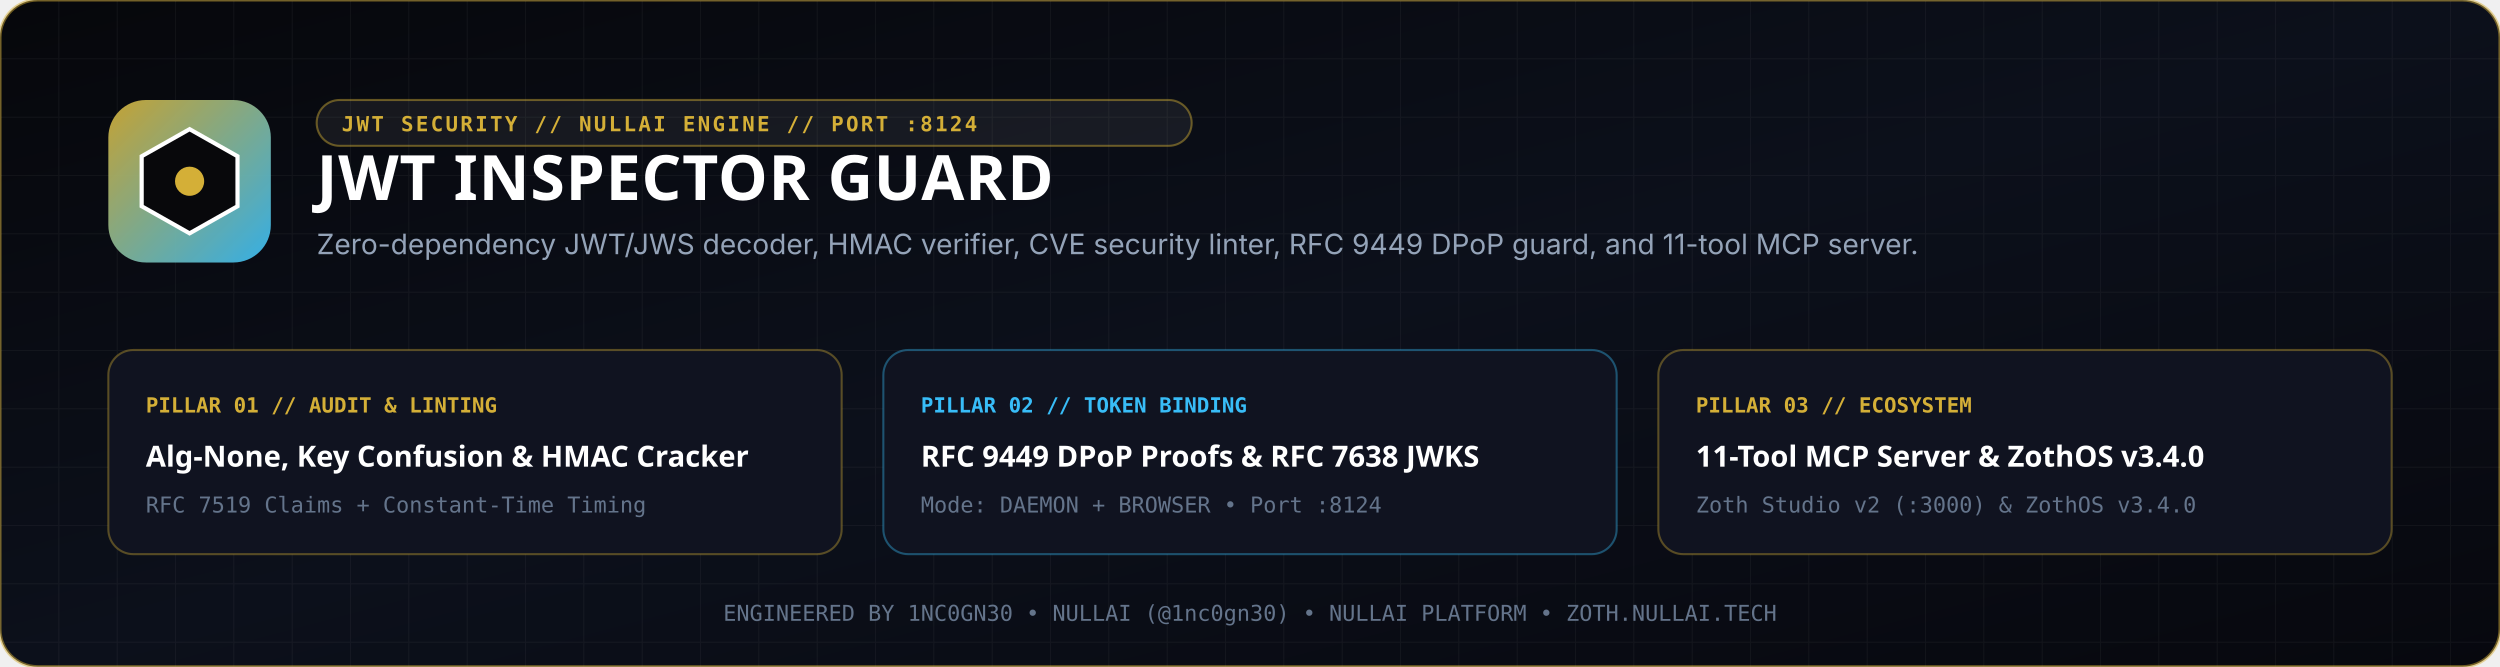
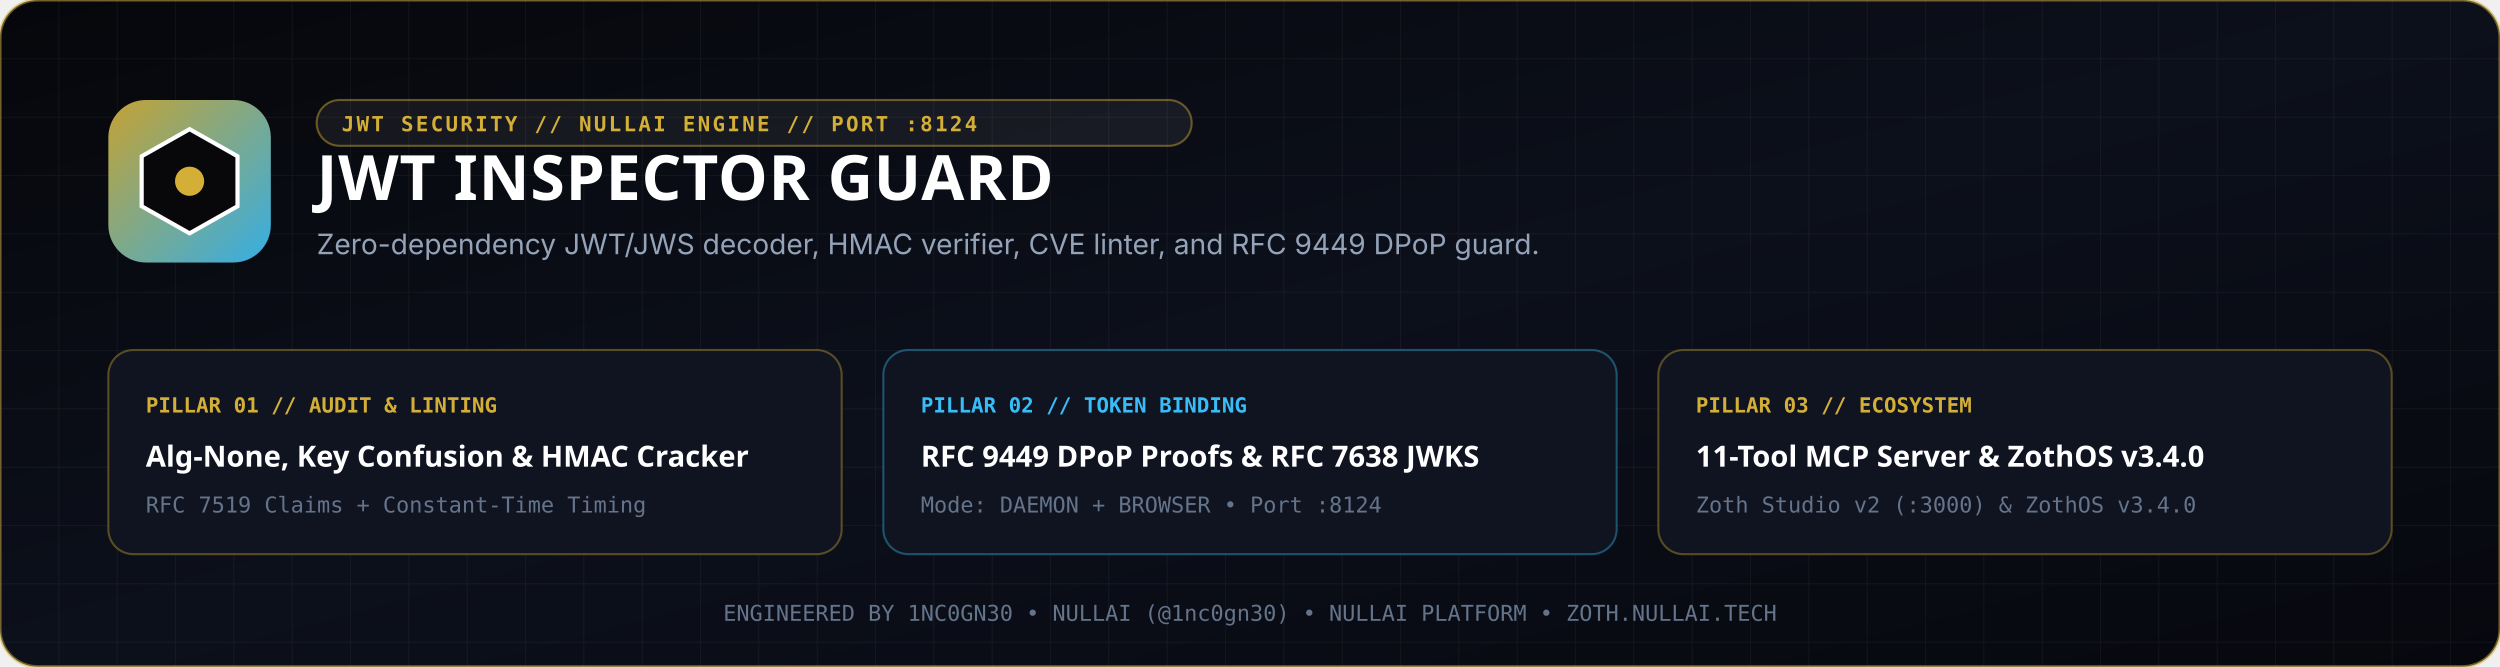
<svg xmlns="http://www.w3.org/2000/svg" viewBox="0 0 1200 320" width="100%" height="100%">
  <defs>
    <linearGradient id="bg" x1="0%" y1="0%" x2="100%" y2="100%">
      <stop offset="0%" stop-color="#06070B" />
      <stop offset="50%" stop-color="#0C101B" />
      <stop offset="100%" stop-color="#07080E" />
    </linearGradient>
    <linearGradient id="accent" x1="0%" y1="0%" x2="100%" y2="100%">
      <stop offset="0%" stop-color="#D4AF37" />
      <stop offset="100%" stop-color="#38BDF8" />
    </linearGradient>
    <pattern id="grid" width="28" height="28" patternUnits="userSpaceOnUse">
      <path d="M 28 0 L 0 0 0 28" fill="none" stroke="rgba(255,255,255,0.04)" stroke-width="1" />
    </pattern>
  </defs>
  <rect width="1200" height="320" rx="18" fill="url(#bg)" stroke="#D4AF37" stroke-opacity="0.5" stroke-width="1.5" />
  <rect width="1200" height="320" rx="18" fill="url(#grid)" />
  <g transform="translate(52, 48)">
    <rect width="78" height="78" rx="18" fill="url(#accent)" opacity="0.92" />
    <polygon points="39,14 62,27 62,51 39,64 16,51 16,27" fill="#08080B" stroke="#FFFFFF" stroke-width="2" />
    <circle cx="39" cy="39" r="7" fill="#D4AF37" />
  </g>
  <g transform="translate(152, 62)">
    <rect x="0" y="-14" width="420" height="22" rx="11" fill="rgba(255,255,255,0.06)" stroke="#D4AF37" stroke-opacity="0.45" />
    <text x="12" y="1" fill="#D4AF37" font-family="JetBrains Mono, monospace" font-size="10" font-weight="700" letter-spacing="1.1">JWT SECURITY // NULLAI ENGINE // PORT :8124</text>
    <text x="0" y="34" fill="#FFFFFF" font-family="Syne, Space Grotesk, sans-serif" font-size="30" font-weight="800" letter-spacing="0.4">JWT INSPECTOR GUARD</text>
-     <text x="0" y="60" fill="#94A3B8" font-family="Inter, sans-serif" font-size="13.5">Zero-dependency JWT/JWS decoder, HMAC verifier, CVE security linter, RFC 9449 DPoP guard, and 11-tool MCP server.</text>
+     <text x="0" y="60" fill="#94A3B8" font-family="Inter, sans-serif" font-size="13.5">Zero-dependency JWT/JWS decoder, HMAC verifier, CVE linter, and RFC 9449 DPoP guard.</text>
  </g>
  <g transform="translate(52, 168)">
    <rect x="0" y="0" width="352" height="98" rx="12" fill="#101320" stroke="#D4AF37" stroke-opacity="0.38" />
    <text x="18" y="30" fill="#D4AF37" font-family="JetBrains Mono, monospace" font-size="10" font-weight="700">PILLAR 01 // AUDIT &amp; LINTING</text>
    <text x="18" y="56" fill="#FFFFFF" font-family="Space Grotesk, sans-serif" font-size="14" font-weight="700">Alg-None, Key Confusion &amp; HMAC Cracker</text>
    <text x="18" y="78" fill="#64748B" font-family="JetBrains Mono, monospace" font-size="10.5">RFC 7519 Claims + Constant-Time Timing</text>
    <rect x="372" y="0" width="352" height="98" rx="12" fill="#101320" stroke="#38BDF8" stroke-opacity="0.38" />
    <text x="390" y="30" fill="#38BDF8" font-family="JetBrains Mono, monospace" font-size="10" font-weight="700">PILLAR 02 // TOKEN BINDING</text>
    <text x="390" y="56" fill="#FFFFFF" font-family="Space Grotesk, sans-serif" font-size="14" font-weight="700">RFC 9449 DPoP Proofs &amp; RFC 7638 JWKS</text>
    <text x="390" y="78" fill="#64748B" font-family="JetBrains Mono, monospace" font-size="10.5">Mode: DAEMON + BROWSER • Port :8124</text>
    <rect x="744" y="0" width="352" height="98" rx="12" fill="#101320" stroke="#D4AF37" stroke-opacity="0.38" />
    <text x="762" y="30" fill="#D4AF37" font-family="JetBrains Mono, monospace" font-size="10" font-weight="700">PILLAR 03 // ECOSYSTEM</text>
    <text x="762" y="56" fill="#FFFFFF" font-family="Space Grotesk, sans-serif" font-size="14" font-weight="700">11-Tool MCP Server &amp; ZothOS v3.4.0</text>
    <text x="762" y="78" fill="#64748B" font-family="JetBrains Mono, monospace" font-size="10.5">Zoth Studio v2 (:3000) &amp; ZothOS v3.4.0</text>
  </g>
  <text x="600" y="298" text-anchor="middle" fill="#64748B" font-family="JetBrains Mono, monospace" font-size="10.5">
    ENGINEERED BY 1NC0GN30 • NULLAI (@1nc0gn30)  •  NULLAI PLATFORM  •  ZOTH.NULLAI.TECH
  </text>
</svg>
